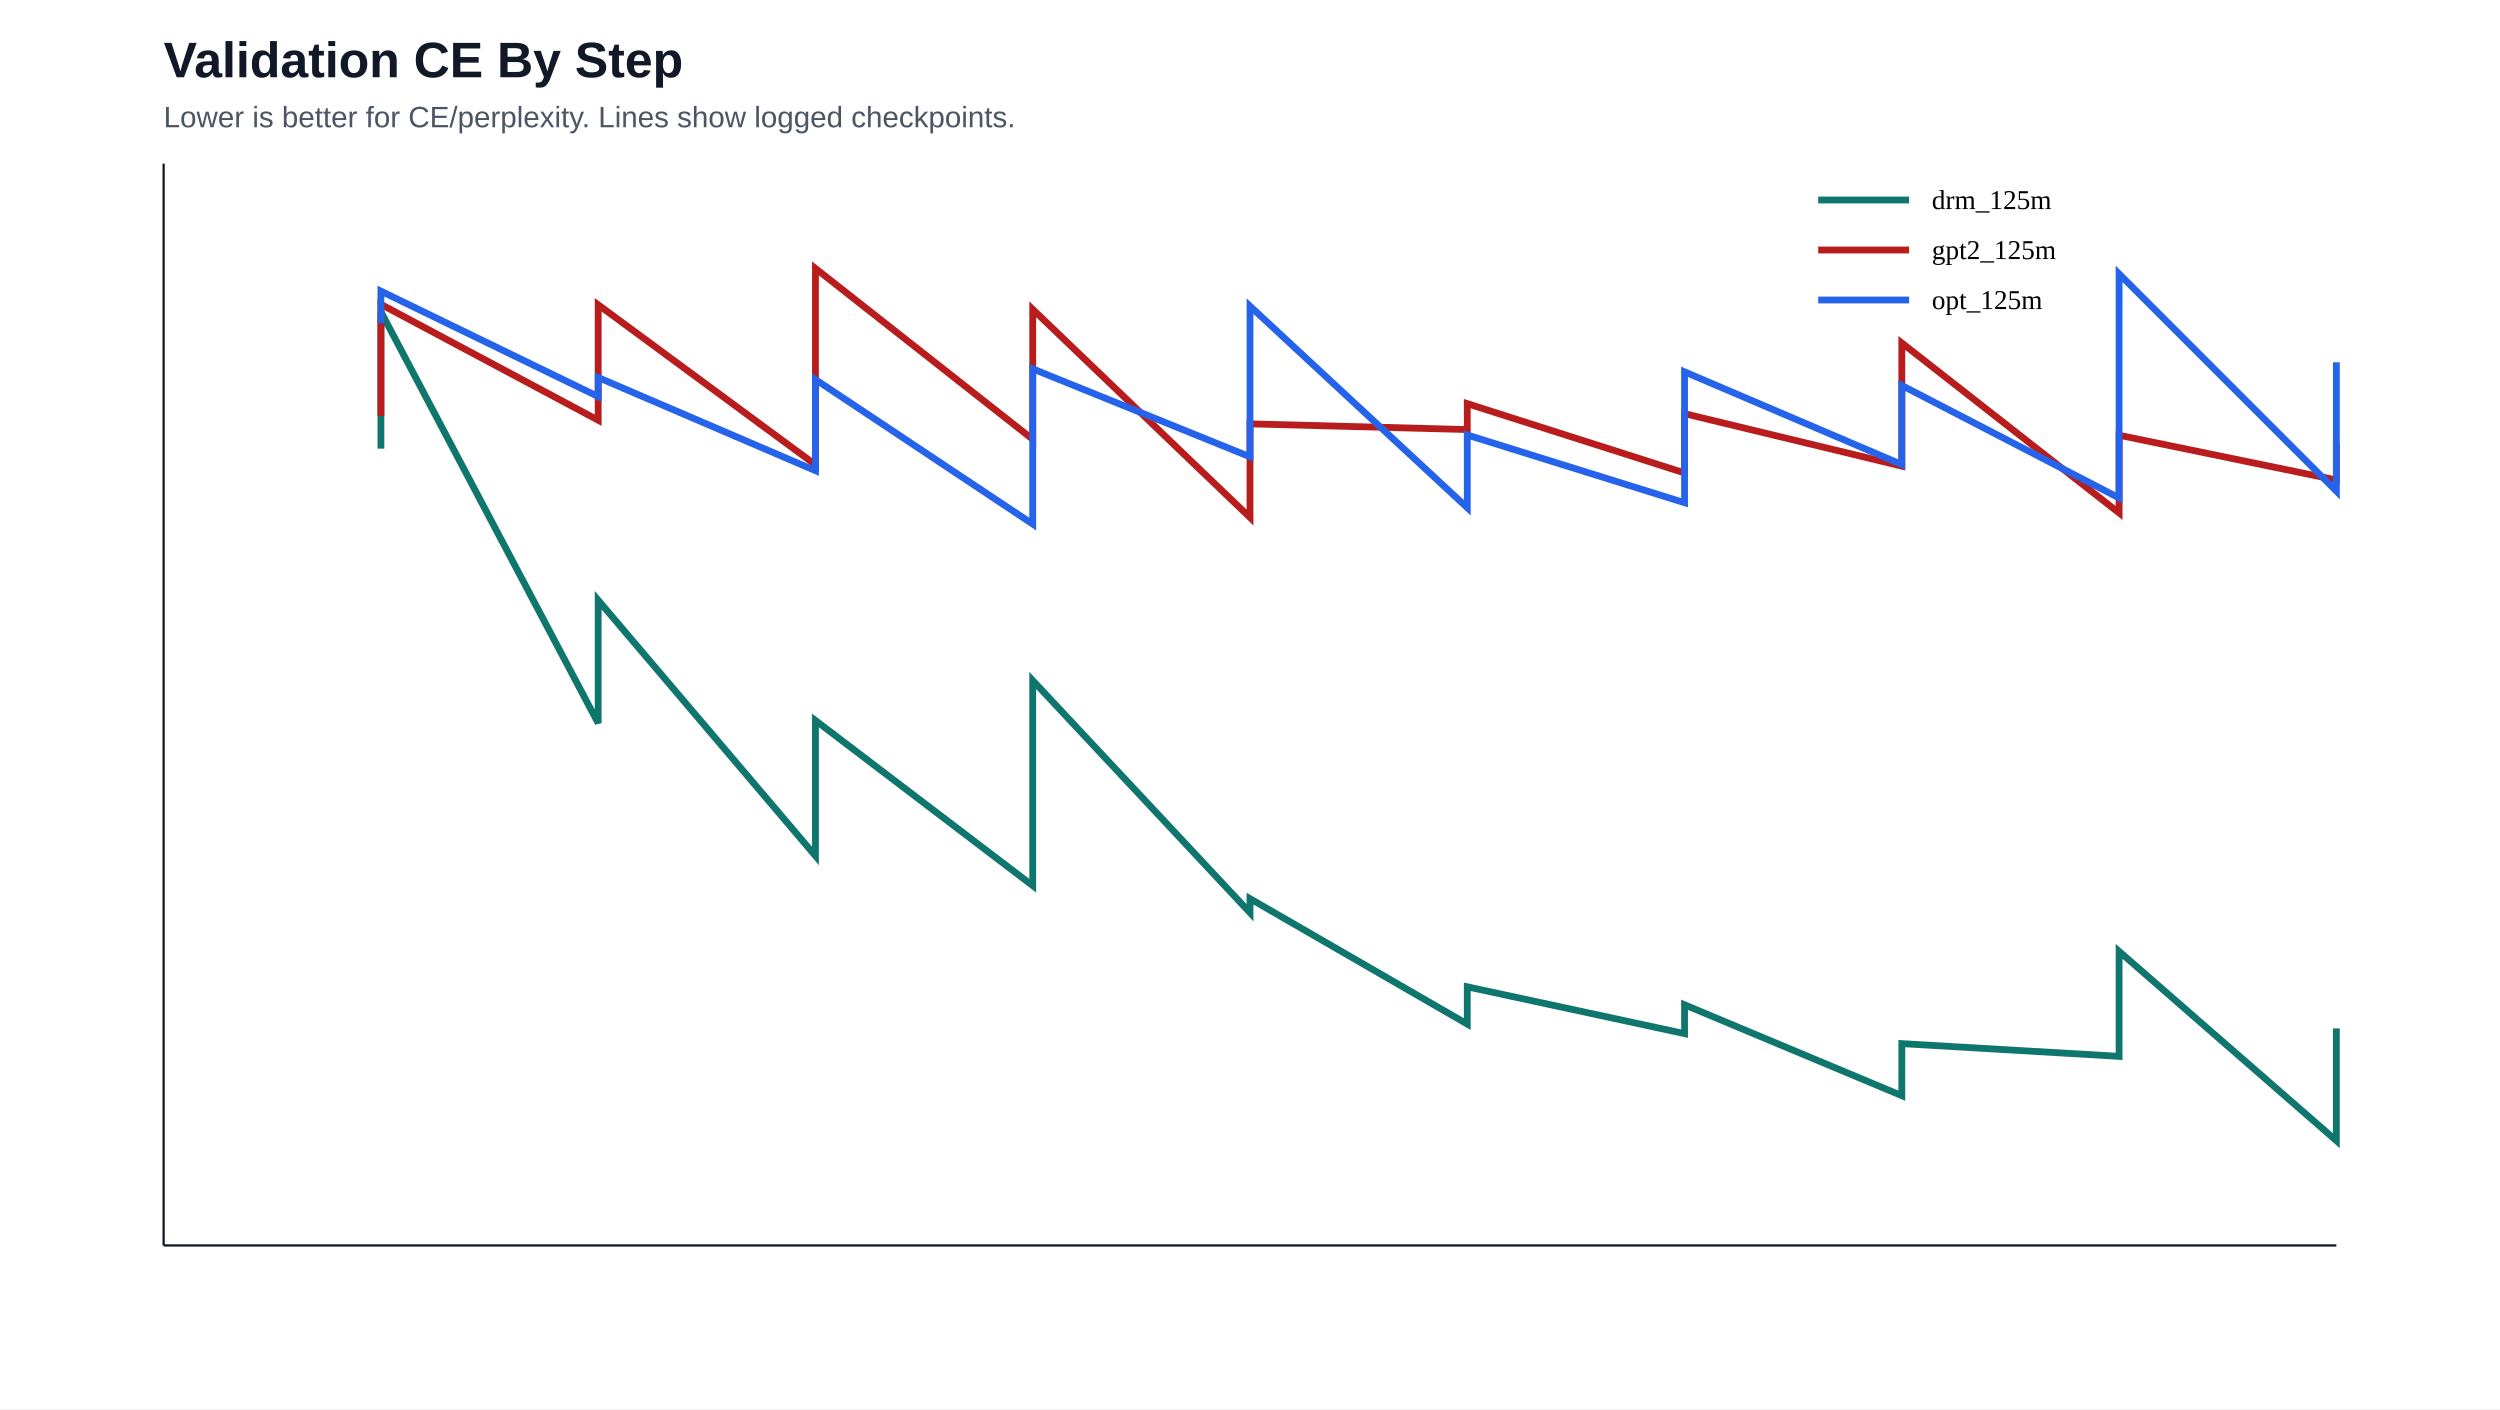
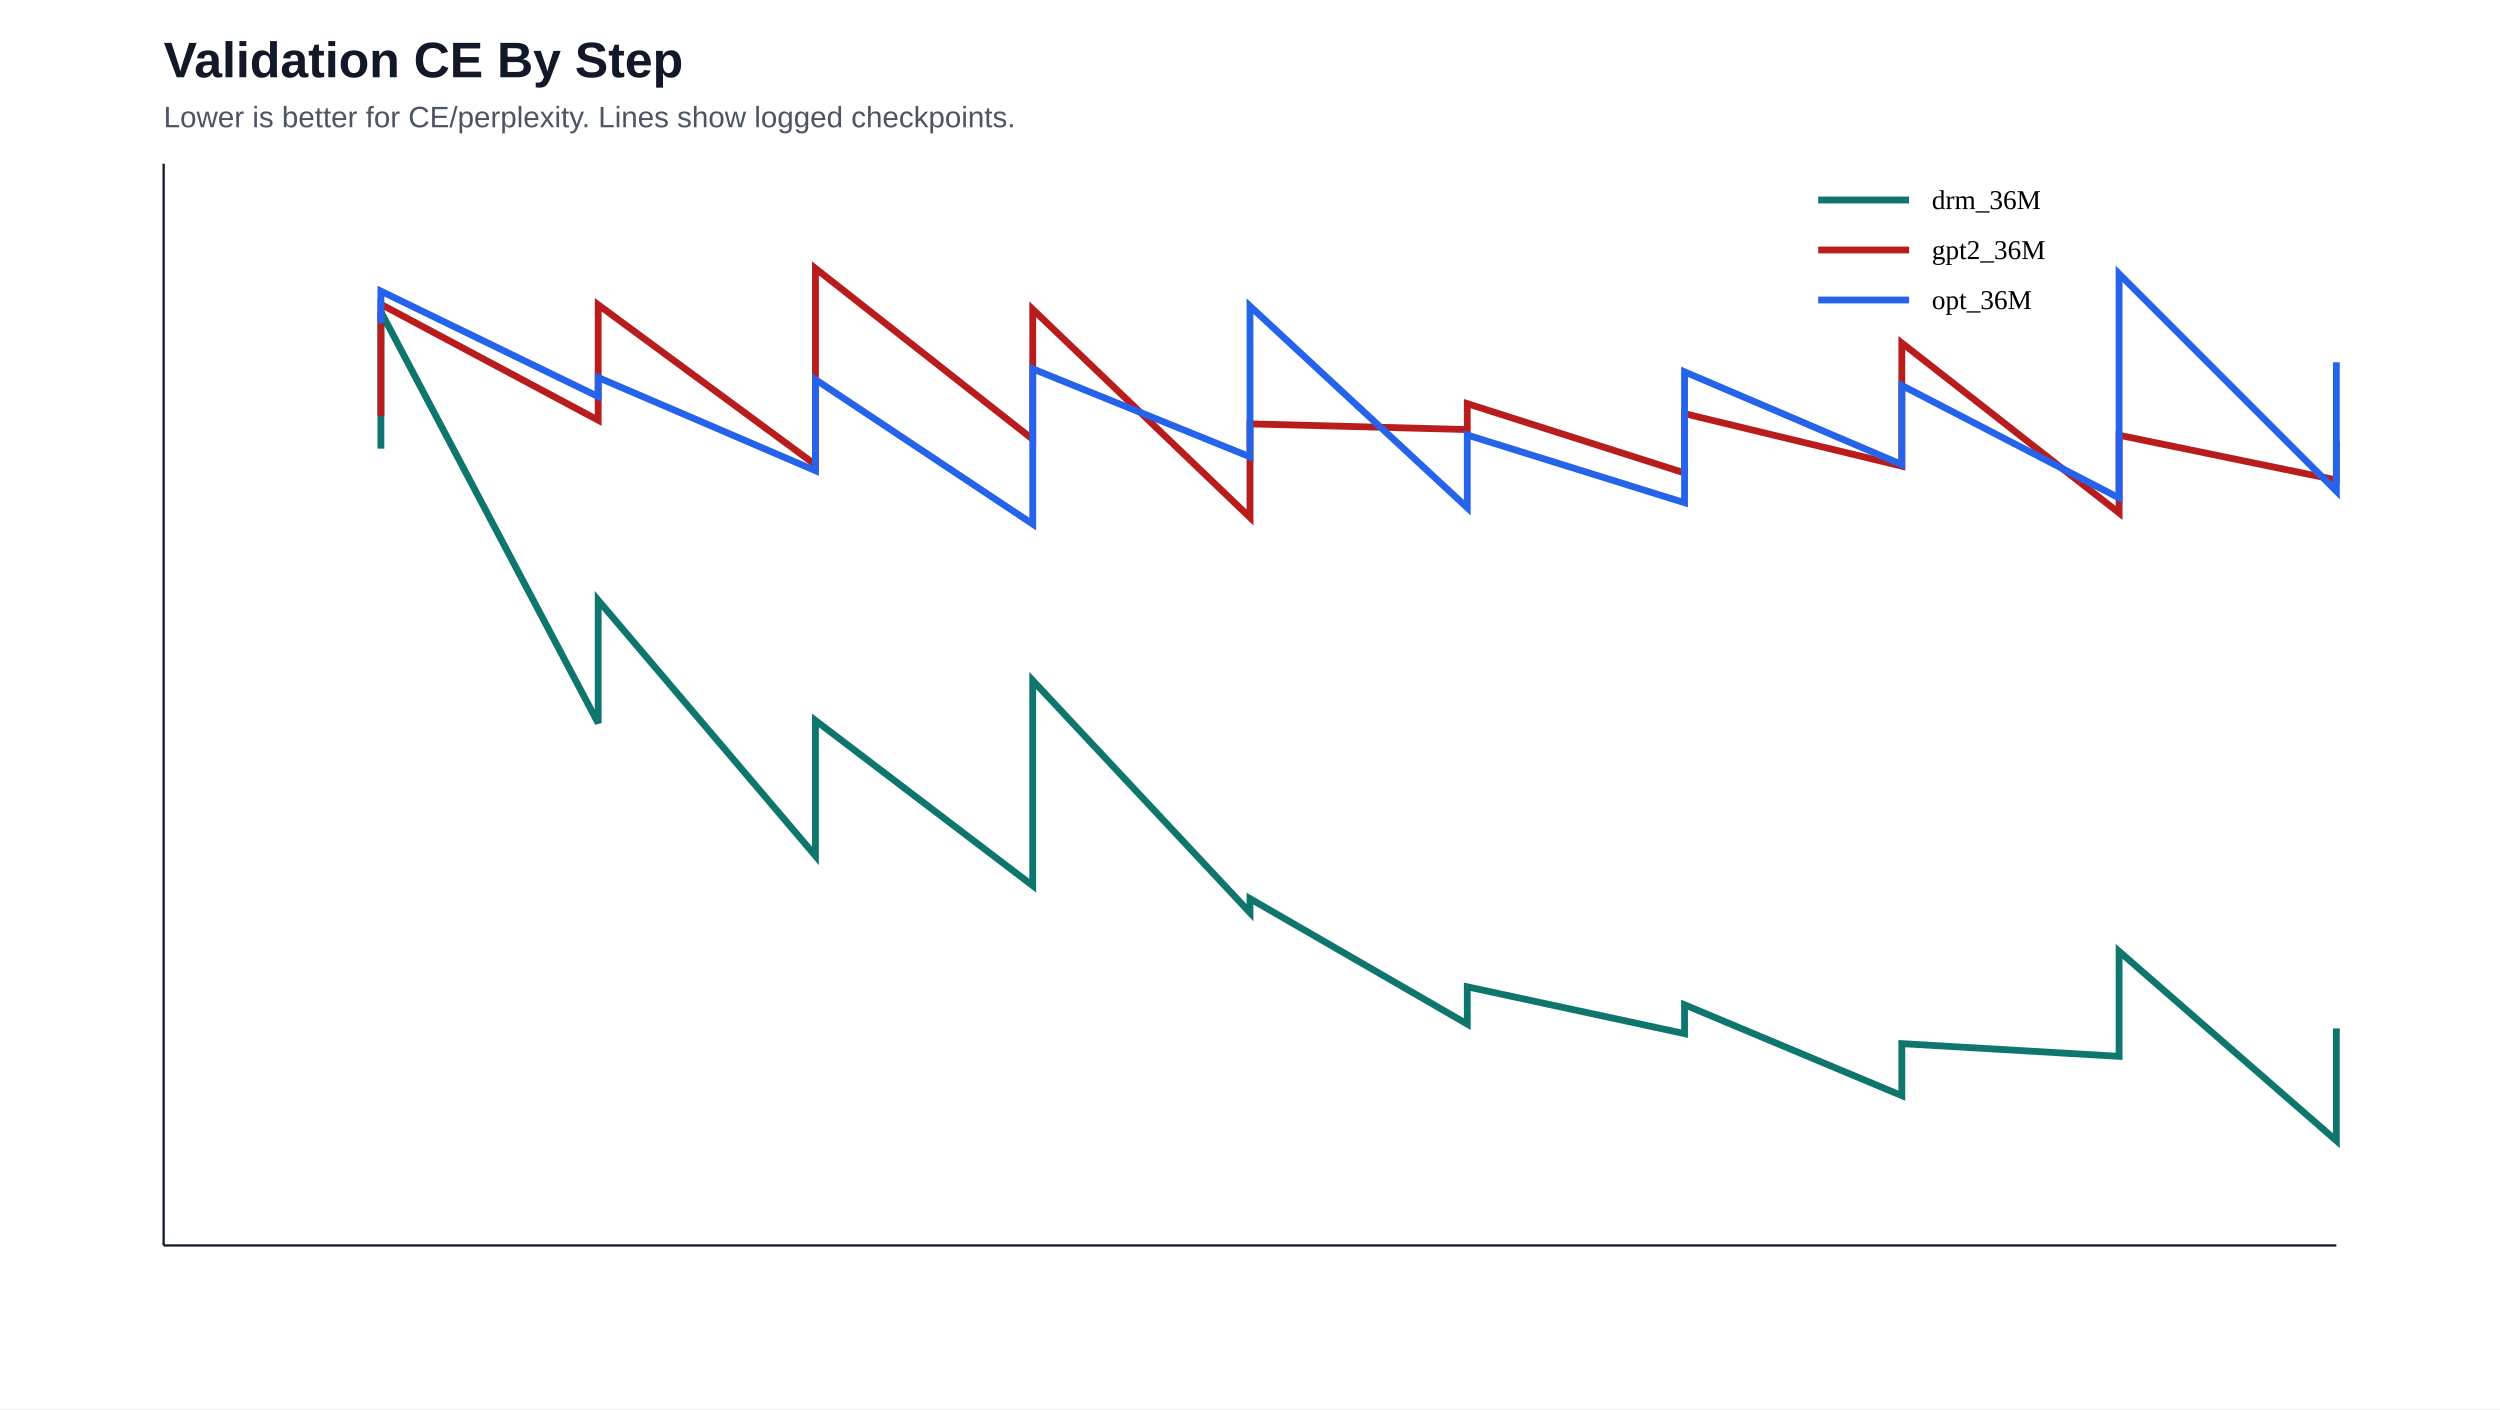
<svg xmlns="http://www.w3.org/2000/svg" width="1100" height="620" viewBox="0 0 1100 620">
  <rect width="100%" height="100%" fill="white" />
  <text x="72" y="34" font-size="22" font-family="Arial" font-weight="700" fill="#111827">Validation CE By Step</text>
  <text x="72" y="56" font-size="13" font-family="Arial" fill="#4b5563">Lower is better for CE/perplexity. Lines show logged checkpoints.</text>
  <line x1="72" y1="548" x2="1028" y2="548" stroke="#111827" />
  <line x1="72" y1="72" x2="72" y2="548" stroke="#111827" />
  <polyline points="167.6,197.4 167.6,172.8 167.6,137.2 263.2,318.2 263.2,307.0 263.2,264.1 358.8,376.6 358.8,353.5 358.8,317.0 454.4,389.7 454.4,386.5 454.4,299.4 550.0,401.6 550.0,398.2 550.0,395.4 645.6,450.6 645.6,443.9 645.6,434.2 741.2,454.8 741.2,442.2 741.2,442.1 836.8,482.1 836.8,481.1 836.8,459.2 932.4,464.8 932.4,437.2 932.4,418.6 1028.0,501.9 1028.0,466.1 1028.0,452.5" fill="none" stroke="#0f766e" stroke-width="3" />
  <line x1="800" y1="88" x2="840" y2="88" stroke="#0f766e" stroke-width="3" />
-   <text x="850" y="92" font-size="12">drm_125m</text>
+   <text x="850" y="92" font-size="12">drm_36M</text>
  <polyline points="167.6,183.0 167.6,157.6 167.6,133.9 263.2,184.9 263.2,171.7 263.2,134.1 358.8,204.5 358.8,172.2 358.8,118.1 454.4,193.3 454.4,157.4 454.4,136.1 550.0,227.7 550.0,198.1 550.0,186.5 645.6,189.0 645.6,178.5 645.6,177.6 741.2,208.1 741.2,183.0 741.2,182.0 836.8,205.1 836.8,202.2 836.8,150.9 932.4,225.7 932.4,206.8 932.4,191.5 1028.0,211.2 1028.0,209.2 1028.0,194.6" fill="none" stroke="#b91c1c" stroke-width="3" />
  <line x1="800" y1="110" x2="840" y2="110" stroke="#b91c1c" stroke-width="3" />
-   <text x="850" y="114" font-size="12">gpt2_125m</text>
+   <text x="850" y="114" font-size="12">gpt2_36M</text>
  <polyline points="167.6,142.3 167.6,134.4 167.6,128.1 263.2,174.5 263.2,166.4 263.2,166.1 358.8,207.1 358.8,186.0 358.8,167.0 454.4,230.6 454.4,182.8 454.4,162.3 550.0,201.0 550.0,167.2 550.0,134.7 645.6,223.4 645.6,216.6 645.6,191.4 741.2,221.2 741.2,169.5 741.2,163.6 836.8,204.4 836.8,184.8 836.8,169.6 932.4,219.1 932.4,204.4 932.4,120.5 1028.0,216.1 1028.0,175.6 1028.0,159.4" fill="none" stroke="#2563eb" stroke-width="3" />
  <line x1="800" y1="132" x2="840" y2="132" stroke="#2563eb" stroke-width="3" />
-   <text x="850" y="136" font-size="12">opt_125m</text>
+   <text x="850" y="136" font-size="12">opt_36M</text>
</svg>
